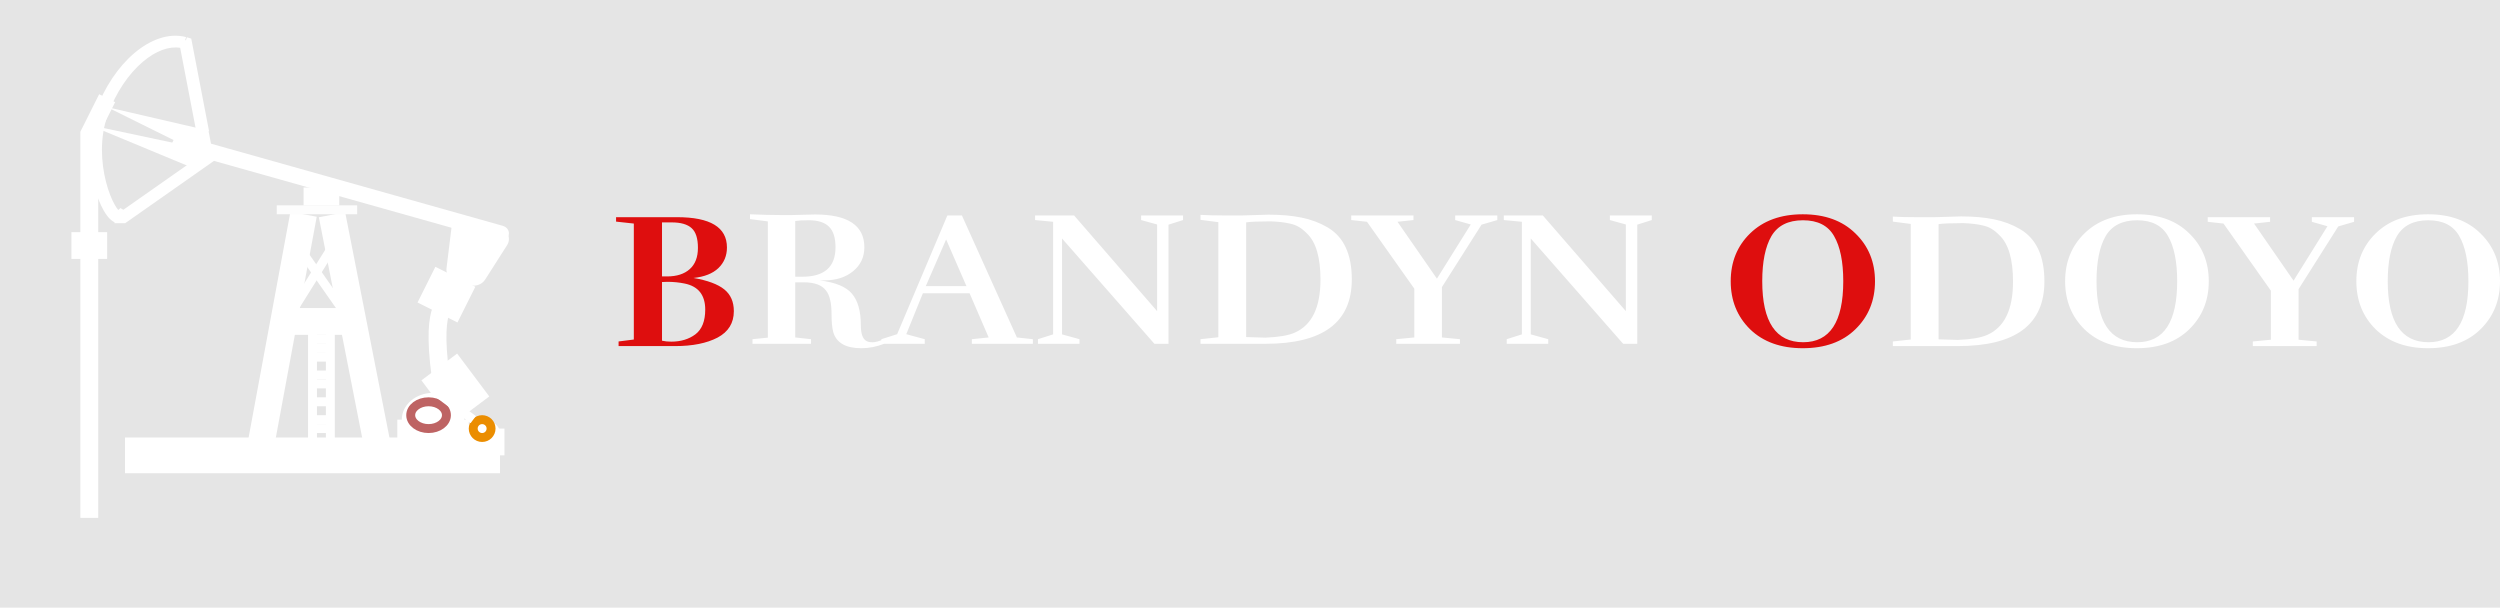
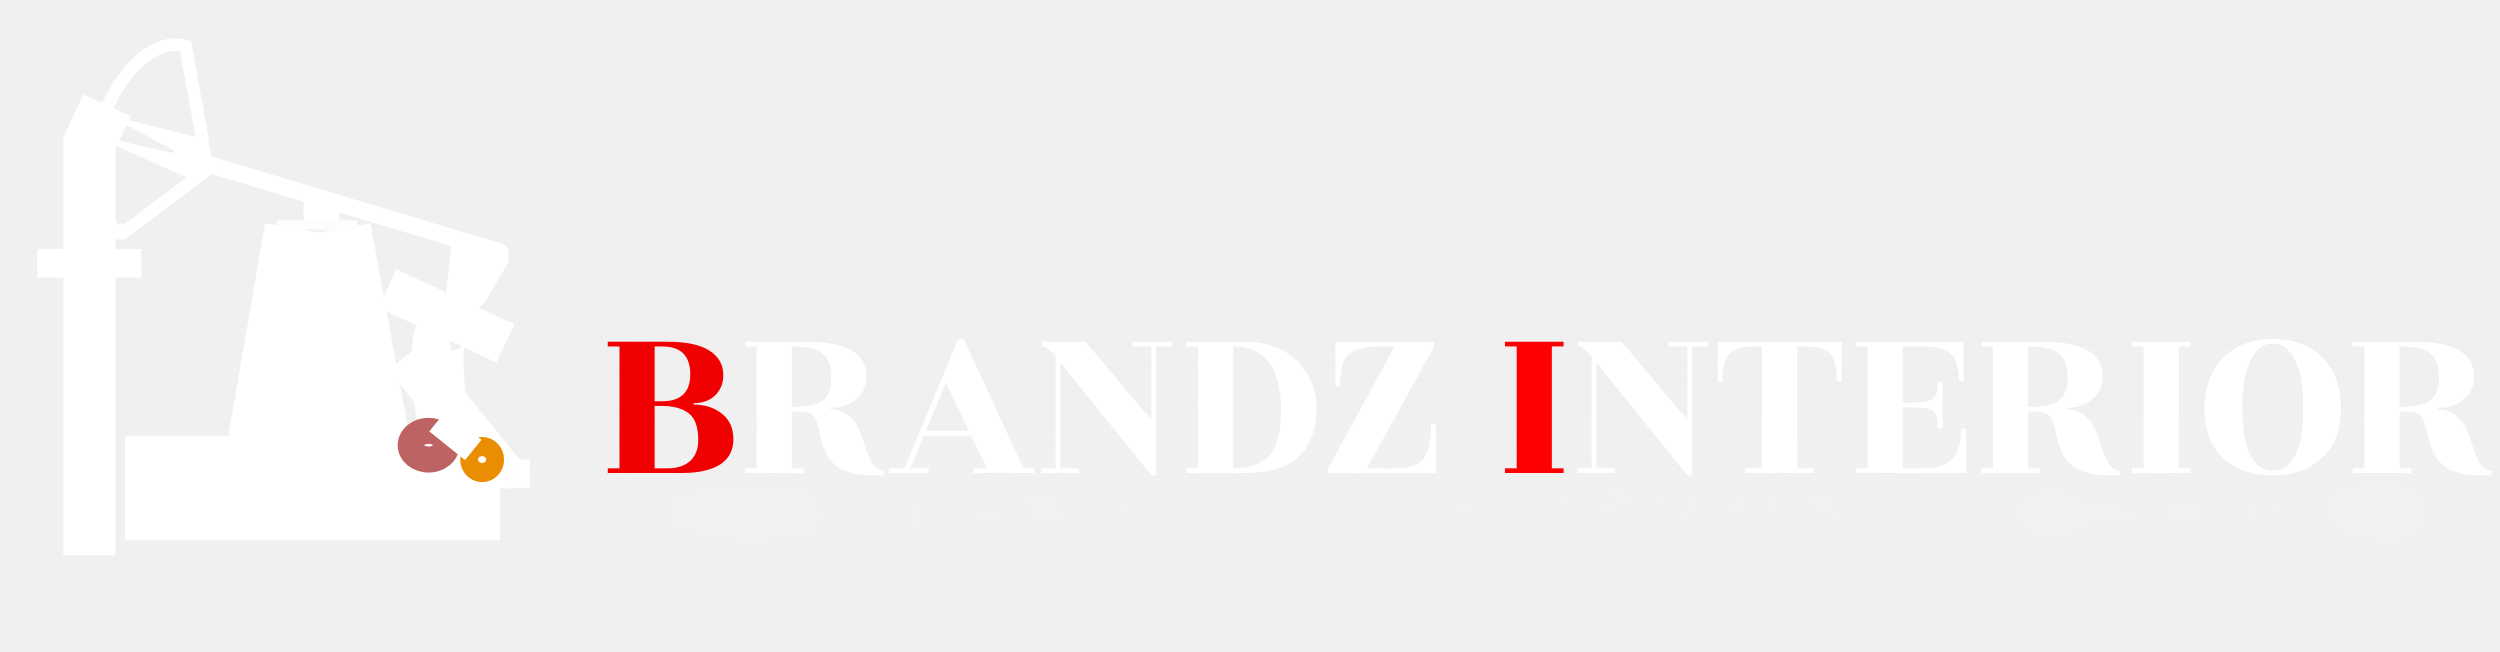
- <svg xmlns="http://www.w3.org/2000/svg" width="280" height="68" viewBox="0 0 280 68" fill="none">
-   <rect width="280" height="68" fill="#E5E5E5" />
-   <path d="M14 51H35H56" stroke="white" stroke-width="4" />
-   <path d="M29 51L34 24" stroke="white" stroke-width="3" />
-   <path d="M37.183 24.046L42.547 51.334" stroke="white" stroke-width="3" />
-   <path d="M48.5 50C50.433 50 52 48.657 52 47C52 45.343 50.433 44 48.5 44C46.567 44 45 45.343 45 47C45 48.657 46.567 50 48.5 50Z" fill="white" />
-   <path d="M54 50C55.105 50 56 49.328 56 48.5C56 47.672 55.105 47 54 47C52.895 47 52 47.672 52 48.5C52 49.328 52.895 50 54 50Z" fill="white" />
-   <path d="M46 51V47" stroke="white" stroke-width="3" />
-   <path d="M53 51V48" stroke="white" stroke-width="3" />
-   <path d="M49 45L53 42" stroke="white" stroke-width="6" />
-   <path d="M51 51V47" stroke="white" stroke-width="3" />
-   <path d="M55 51V48" stroke="white" stroke-width="3" />
-   <path d="M50.75 24L55.934 25.46C56.862 25.721 57.282 26.695 56.796 27.456L54.336 31.314C53.982 31.869 53.25 32.128 52.573 31.938L51.065 31.513C50.372 31.318 49.929 30.705 50.009 30.052L50.75 24Z" fill="white" />
-   <path d="M51 31L49 35" stroke="white" stroke-width="5" />
-   <path fill-rule="evenodd" clip-rule="evenodd" d="M20.843 4.153C18.878 3.639 16.788 4.465 15.031 5.96C13.255 7.471 11.694 9.758 10.716 12.472C9.7 15.289 9.898 18.336 10.491 20.663C10.788 21.829 11.192 22.842 11.616 23.58C11.826 23.946 12.055 24.268 12.298 24.509C12.428 24.639 12.612 24.794 12.84 24.894L12.803 25H14.017L14.207 24.867L23.654 18.237L24 17.994L23.923 17.598L23.37 14.745L23.406 14.647L23.374 14.482L21.496 4.711L21.422 4.325L21.019 4.202C20.99 4.193 20.96 4.185 20.931 4.176L20.823 4.505L20.738 4.5L20.843 4.153ZM22.452 17.434L13.816 23.494L13.492 23.303L13.245 23.517C13.135 23.388 13.006 23.205 12.867 22.963C12.512 22.347 12.146 21.444 11.87 20.361C11.317 18.19 11.152 15.404 12.06 12.888C12.976 10.347 14.42 8.262 15.989 6.927C17.465 5.671 18.946 5.155 20.181 5.357L21.947 14.548L21.912 14.646L21.944 14.811L22.452 17.434Z" fill="white" />
-   <path d="M12 12L23 14.547L22.096 17L12 12Z" fill="white" />
-   <path d="M10 14L23 16.759L22.05 19L10 14Z" fill="white" />
-   <path fill-rule="evenodd" clip-rule="evenodd" d="M55.719 26.959L19 16.622L19.752 15L56.313 25.293C56.831 25.439 57.118 25.93 56.954 26.39C56.79 26.85 56.237 27.105 55.719 26.959Z" fill="white" />
-   <path d="M12 11L10 14.991V24.745V58" stroke="white" stroke-width="2" />
-   <path d="M40 23H31V24H40V23Z" fill="#FDFDFD" />
-   <path d="M38 21H34V23H38V21Z" fill="white" />
-   <path d="M31 36H40" stroke="white" stroke-width="3" />
-   <path d="M10 26V29" stroke="white" stroke-width="4" />
-   <path d="M37 28L32 36" stroke="white" />
-   <path d="M33.539 27.788L39.39 36.15" stroke="white" />
-   <path d="M35 36V51" stroke="white" />
-   <path d="M37 36V51" stroke="white" />
-   <path d="M35 38H37" stroke="white" />
-   <path d="M35 39H37" stroke="white" />
-   <path d="M35 39H37" stroke="white" />
-   <path d="M35 40H37" stroke="white" />
-   <path d="M35 42H37" stroke="white" />
-   <path d="M35 43H37" stroke="white" />
-   <path d="M35 45H37" stroke="white" />
-   <path d="M35 47H37" stroke="white" />
-   <path d="M35 48H37" stroke="white" />
-   <path d="M35 50H37" stroke="white" />
-   <path d="M50 34C50 34 47.75 34.444 50 46" stroke="white" stroke-width="2" />
-   <path d="M48 48C49.105 48 50 47.328 50 46.5C50 45.672 49.105 45 48 45C46.895 45 46 45.672 46 46.5C46 47.328 46.895 48 48 48Z" stroke="#BE6363" />
-   <path d="M54 49C54.552 49 55 48.552 55 48C55 47.448 54.552 47 54 47C53.448 47 53 47.448 53 48C53 48.552 53.448 49 54 49Z" stroke="#EB8D00" />
-   <path d="M53 47L49 44" stroke="white" />
-   <path d="M75.829 24.324C79.555 24.324 81.418 25.455 81.418 27.718C81.418 28.64 81.099 29.411 80.459 30.03C79.82 30.635 78.892 31.003 77.676 31.133C79.251 31.406 80.397 31.831 81.114 32.408C81.831 32.984 82.19 33.798 82.19 34.85C82.19 36.176 81.582 37.163 80.366 37.811C79.15 38.445 77.567 38.762 75.618 38.762H69.281V38.243L70.988 38.027V25.038L69 24.821V24.324H75.829ZM74.753 31.565L74.145 31.587V38.157C74.441 38.229 74.784 38.265 75.174 38.265C76.25 38.265 77.154 37.991 77.887 37.444C78.62 36.882 78.986 35.96 78.986 34.677C78.986 33.049 78.222 32.076 76.694 31.759C76.07 31.63 75.424 31.565 74.753 31.565ZM74.145 24.908V30.96H74.706C75.798 30.96 76.647 30.686 77.255 30.138C77.864 29.591 78.168 28.798 78.168 27.761C78.168 26.709 77.934 25.974 77.466 25.556C76.998 25.124 76.25 24.908 75.221 24.908H74.145ZM210 31.5C210 33.661 209.267 35.455 207.802 36.882C206.352 38.294 204.387 39 201.908 39C199.445 39 197.48 38.294 196.015 36.882C194.565 35.455 193.84 33.661 193.84 31.5C193.84 29.339 194.565 27.552 196.015 26.14C197.48 24.713 199.445 24 201.908 24C204.387 24 206.352 24.713 207.802 26.14C209.267 27.552 210 29.339 210 31.5ZM201.955 38.33C204.949 38.33 206.445 36.053 206.445 31.5C206.445 29.31 206.102 27.624 205.416 26.442C204.746 25.261 203.584 24.67 201.932 24.67C200.279 24.67 199.102 25.261 198.4 26.442C197.714 27.624 197.371 29.31 197.371 31.5C197.371 36.053 198.899 38.33 201.955 38.33Z" fill="#DE0E0E" />
-   <path d="M89.067 30.994H89.858C92.337 30.994 93.577 29.897 93.577 27.702C93.577 26.64 93.337 25.872 92.856 25.399C92.376 24.911 91.617 24.667 90.578 24.667C89.912 24.667 89.408 24.696 89.067 24.753V30.994ZM88.672 24.086L91.276 24.021C94.964 24.021 96.808 25.248 96.808 27.702C96.808 28.792 96.389 29.681 95.553 30.37C94.716 31.059 93.639 31.403 92.322 31.403H91.787C93.554 31.618 94.762 32.113 95.413 32.888C96.08 33.663 96.413 34.839 96.413 36.417C96.413 37.393 96.63 37.989 97.064 38.204C97.219 38.29 97.443 38.333 97.738 38.333C98.048 38.333 98.466 38.218 98.993 37.989L99.016 38.505C98.179 38.835 97.327 39 96.459 39C94.724 39 93.678 38.397 93.321 37.192C93.197 36.69 93.135 36.066 93.135 35.32C93.135 34.559 93.081 33.978 92.972 33.577C92.88 33.161 92.732 32.824 92.531 32.565C92.082 31.934 91.237 31.618 89.997 31.618H89.067V37.795L90.834 37.989V38.505H84.279V37.989L85.999 37.816V24.796L84 24.538V24C85.302 24.057 86.472 24.086 87.51 24.086H88.672ZM115.682 38.505H108.848V37.989L110.731 37.795L108.592 32.845H103.362L101.503 37.429L103.572 37.989V38.505H98.713V37.989L100.48 37.429L106.105 24.129H107.732L113.892 37.795L115.682 37.989V38.505ZM108.244 32.049L105.966 26.819L103.688 32.049H108.244ZM127.806 24.129H132.501V24.646L130.874 25.162V38.505H129.293L118.949 26.712V37.45L120.902 37.989V38.505H116.253V37.989L117.95 37.45V24.839L115.927 24.646V24.129H120.297L129.595 34.846V25.141L127.806 24.646V24.129ZM151.403 31.296C151.403 36.102 148.18 38.505 141.733 38.505H134.457V37.989L136.456 37.773V24.882L134.457 24.624V24.065C135.17 24.108 135.999 24.129 136.944 24.129H139.176L142.058 24.043C143.469 24.043 144.701 24.151 145.754 24.366C146.824 24.581 147.8 24.947 148.683 25.463C150.496 26.525 151.403 28.469 151.403 31.296ZM147.893 31.317C147.893 28.835 147.389 27.113 146.382 26.152C146.056 25.822 145.754 25.578 145.475 25.42C145.196 25.248 144.848 25.119 144.429 25.033C143.856 24.904 143.182 24.825 142.407 24.796H142.058C140.927 24.796 140.098 24.832 139.571 24.904V37.752L141.733 37.816C143.205 37.759 144.298 37.572 145.01 37.257C146.932 36.41 147.893 34.43 147.893 31.317ZM163.516 38.505H156.38V37.989L158.402 37.795V32.329L153.103 24.839L151.336 24.646V24.129H158.309V24.646L156.52 24.839L160.936 31.209L164.725 25.141L162.982 24.646V24.129H167.7V24.646L165.934 25.162L161.494 32.156V37.795L163.516 37.989V38.505ZM180.305 24.129H185V24.646L183.373 25.162V38.505H181.792L171.448 26.712V37.45L173.401 37.989V38.505H168.752V37.989L170.449 37.45V24.839L168.426 24.646V24.129H172.796L182.094 34.846V25.141L180.305 24.646V24.129Z" fill="white" />
-   <path d="M228.974 31.522C228.974 36.349 225.745 38.762 219.288 38.762H212V38.243L214.002 38.027V25.081L212 24.821V24.259C212.714 24.303 213.545 24.324 214.491 24.324H216.727L219.614 24.238C221.027 24.238 222.261 24.346 223.316 24.562C224.387 24.778 225.365 25.145 226.25 25.664C228.066 26.73 228.974 28.683 228.974 31.522ZM225.458 31.543C225.458 29.05 224.954 27.321 223.945 26.356C223.619 26.024 223.316 25.779 223.037 25.621C222.757 25.448 222.408 25.318 221.989 25.232C221.415 25.102 220.739 25.023 219.963 24.994H219.614C218.481 24.994 217.65 25.03 217.123 25.102V38.006L219.288 38.071C220.763 38.013 221.857 37.826 222.571 37.509C224.496 36.658 225.458 34.67 225.458 31.543ZM247.383 31.5C247.383 33.661 246.653 35.455 245.195 36.882C243.751 38.294 241.795 39 239.327 39C236.874 39 234.918 38.294 233.459 36.882C232.015 35.455 231.294 33.661 231.294 31.5C231.294 29.339 232.015 27.552 233.459 26.14C234.918 24.713 236.874 24 239.327 24C241.795 24 243.751 24.713 245.195 26.14C246.653 27.552 247.383 29.339 247.383 31.5ZM239.373 38.33C242.354 38.33 243.844 36.053 243.844 31.5C243.844 29.31 243.502 27.624 242.819 26.442C242.152 25.261 240.995 24.67 239.35 24.67C237.705 24.67 236.533 25.261 235.834 26.442C235.151 27.624 234.81 29.31 234.81 31.5C234.81 36.053 236.331 38.33 239.373 38.33ZM259.464 38.762H252.316V38.243L254.341 38.049V32.559L249.032 25.038L247.264 24.843V24.324H254.249V24.843L252.454 25.038L256.878 31.435L260.674 25.34L258.928 24.843V24.324H263.655V24.843L261.884 25.362L257.439 32.386V38.049L259.464 38.243V38.762ZM280 31.5C280 33.661 279.272 35.455 277.812 36.882C276.369 38.294 274.412 39 271.945 39C269.493 39 267.536 38.294 266.078 36.882C264.632 35.455 263.912 33.661 263.912 31.5C263.912 29.339 264.632 27.552 266.078 26.14C267.536 24.713 269.493 24 271.945 24C274.412 24 276.369 24.713 277.812 26.14C279.272 27.552 280 29.339 280 31.5ZM271.991 38.33C274.972 38.33 276.461 36.053 276.461 31.5C276.461 29.31 276.119 27.624 275.438 26.442C274.771 25.261 273.614 24.67 271.967 24.67C270.323 24.67 269.151 25.261 268.453 26.442C267.769 27.624 267.427 29.31 267.427 31.5C267.427 36.053 268.95 38.33 271.991 38.33Z" fill="white" />
+ <svg xmlns="http://www.w3.org/2000/svg" width="288" height="75" viewBox="0 0 96 25" fill="none">
+   <g clip-path="url(#clip0)">
+     <path d="M4.8 18.75H12H19.2" stroke="white" stroke-width="4" />
+     <path d="M9.943 18.75L11.657 8.824" stroke="white" stroke-width="3" />
+     <path d="M12.748 8.84L14.587 18.873" stroke="white" stroke-width="3" />
+     <path d="M16.629 18.382C17.291 18.382 17.829 17.889 17.829 17.279C17.829 16.67 17.291 16.177 16.629 16.177C15.966 16.177 15.429 16.67 15.429 17.279C15.429 17.889 15.966 18.382 16.629 18.382Z" fill="white" />
+     <path d="M18.514 18.382C18.893 18.382 19.2 18.136 19.2 17.831C19.2 17.526 18.893 17.279 18.514 17.279C18.136 17.279 17.829 17.526 17.829 17.831C17.829 18.136 18.136 18.382 18.514 18.382Z" fill="white" />
+     <path d="M15.771 18.75V17.279" stroke="white" stroke-width="3" />
+     <path d="M18.171 18.75V17.647" stroke="white" stroke-width="3" />
+     <path d="M16.8 16.544L18.171 15.441" stroke="white" stroke-width="6" />
+     <path d="M17.486 18.75V17.279" stroke="white" stroke-width="3" />
+     <path d="M18.857 18.75V17.647" stroke="white" stroke-width="3" />
+     <path d="M17.393 8.896L19.171 9.431C19.489 9.527 19.633 9.885 19.467 10.165L18.625 11.584C18.504 11.788 18.253 11.884 18.021 11.814L17.504 11.658C17.266 11.587 17.114 11.362 17.141 11.121L17.393 8.896Z" fill="white" />
+     <path d="M17.486 11.397L16.8 12.868" stroke="white" stroke-width="5" />
+     <path fill-rule="evenodd" clip-rule="evenodd" d="M7.146 1.527C6.472 1.338 5.756 1.641 5.153 2.191C4.545 2.747 4.009 3.588 3.674 4.585C3.326 5.621 3.394 6.741 3.597 7.597C3.699 8.025 3.837 8.398 3.982 8.669C4.055 8.804 4.133 8.922 4.216 9.011C4.261 9.058 4.324 9.115 4.402 9.152L4.39 9.191H4.806L4.871 9.142L8.11 6.705L8.229 6.615L8.202 6.47L8.013 5.421L8.025 5.385L8.014 5.324L7.37 1.732L7.345 1.59L7.207 1.545C7.197 1.542 7.186 1.538 7.176 1.535L7.139 1.656L7.11 1.654L7.146 1.527ZM7.698 6.409L4.737 8.638L4.626 8.567L4.541 8.646C4.503 8.599 4.459 8.531 4.411 8.442C4.29 8.216 4.164 7.884 4.07 7.486C3.88 6.687 3.824 5.663 4.135 4.738C4.449 3.804 4.944 3.038 5.482 2.547C5.988 2.085 6.496 1.895 6.919 1.969L7.525 5.348L7.513 5.385L7.524 5.445L7.698 6.409Z" fill="white" />
+     <path d="M4.114 4.412L7.886 5.348L7.576 6.25L4.114 4.412Z" fill="white" />
+     <path d="M3.429 5.147L7.886 6.162L7.56 6.985L3.429 5.147Z" fill="white" />
+     <path fill-rule="evenodd" clip-rule="evenodd" d="M19.098 9.983L6.505 6.194L6.762 5.598L19.301 9.37C19.478 9.423 19.577 9.604 19.521 9.773C19.465 9.942 19.275 10.036 19.098 9.983Z" fill="white" />
+     <path d="M4.114 4.044L3.429 5.511V9.098V21.323" stroke="white" stroke-width="2" />
+     <path d="M13.714 8.456H10.629V8.824H13.714V8.456Z" fill="#FDFDFD" />
+     <path d="M13.029 7.721H11.657V8.456H13.029V7.721Z" fill="white" />
+     <path d="M10.629 13.235H13.714" stroke="white" stroke-width="3" />
+     <path d="M3.429 9.559V10.662" stroke="white" stroke-width="4" />
+     <path d="M12.686 10.294L10.971 13.235" stroke="white" />
+     <path d="M11.499 10.216L13.505 13.29" stroke="white" />
+     <path d="M12 13.235V18.75" stroke="white" />
+     <path d="M12.686 13.235V18.75" stroke="white" />
+     <path d="M12 13.971H12.686" stroke="white" />
+     <path d="M12 14.338H12.686" stroke="white" />
+     <path d="M12 14.338H12.686" stroke="white" />
+     <path d="M12 14.706H12.686" stroke="white" />
+     <path d="M12 15.441H12.686" stroke="white" />
+     <path d="M12 15.809H12.686" stroke="white" />
+     <path d="M12 16.544H12.686" stroke="white" />
+     <path d="M12 17.279H12.686" stroke="white" />
+     <path d="M12 17.647H12.686" stroke="white" />
+     <path d="M12 18.382H12.686" stroke="white" />
+     <path d="M17.143 12.5C17.143 12.5 16.371 12.663 17.143 16.912" stroke="white" stroke-width="2" />
+     <path d="M16.457 17.647C16.836 17.647 17.143 17.4 17.143 17.096C17.143 16.791 16.836 16.544 16.457 16.544C16.078 16.544 15.771 16.791 15.771 17.096C15.771 17.4 16.078 17.647 16.457 17.647Z" stroke="#BE6363" />
+     <path d="M18.514 18.015C18.704 18.015 18.857 17.85 18.857 17.647C18.857 17.444 18.704 17.279 18.514 17.279C18.325 17.279 18.171 17.444 18.171 17.647C18.171 17.85 18.325 18.015 18.514 18.015Z" stroke="#EB8D00" />
+     <path d="M18.171 17.279L16.8 16.177" stroke="white" />
+     <g filter="url(#filter0_d)">
+       <path d="M25.138 15.409H25.417C26.143 15.409 26.506 15.064 26.506 14.374C26.506 13.66 26.143 13.303 25.417 13.303H25.138V15.409ZM25.138 17.983H25.642C26.002 17.983 26.287 17.89 26.497 17.704C26.707 17.518 26.812 17.248 26.812 16.894C26.812 16.396 26.689 16.054 26.443 15.868C26.197 15.682 25.858 15.589 25.426 15.589H25.138V17.983ZM23.338 18.163V17.983H23.788V13.303H23.338V13.123H25.606C26.35 13.123 26.896 13.237 27.244 13.465C27.598 13.693 27.775 14.005 27.775 14.401C27.775 14.719 27.67 14.98 27.46 15.184C27.256 15.382 26.98 15.481 26.632 15.481V15.535C27.064 15.535 27.427 15.652 27.721 15.886C28.015 16.114 28.162 16.441 28.162 16.867C28.162 17.293 27.991 17.617 27.649 17.839C27.307 18.055 26.818 18.163 26.182 18.163H23.338Z" fill="#F00000" />
+       <path d="M30.41 13.303V15.625C31.009 15.625 31.412 15.538 31.616 15.364C31.82 15.19 31.922 14.899 31.922 14.491C31.922 14.083 31.817 13.783 31.607 13.591C31.396 13.399 30.997 13.303 30.41 13.303ZM33.947 18.253H33.55C32.8 18.253 32.279 18.091 31.985 17.767C31.75 17.515 31.591 17.182 31.508 16.768C31.471 16.594 31.433 16.435 31.39 16.291C31.294 15.967 31.099 15.805 30.805 15.805H30.41V17.983H30.86V18.163H28.61V17.983H29.059V13.303H28.61V13.123H30.977C32.507 13.123 33.272 13.57 33.272 14.464C33.272 14.818 33.142 15.106 32.885 15.328C32.627 15.55 32.297 15.661 31.895 15.661V15.724C32.495 15.724 32.911 16.12 33.145 16.912C33.266 17.332 33.386 17.632 33.505 17.812C33.632 17.986 33.779 18.073 33.947 18.073V18.253ZM39.732 17.983V18.163H37.365V17.983H37.896L37.293 16.732H35.475L34.953 17.983H35.664V18.163H34.125V17.983H34.728L36.789 13.033H37.014L39.3 17.983H39.732ZM35.556 16.543H37.203L36.321 14.707L35.556 16.543ZM40.718 17.983H41.438V18.163H39.998V17.983H40.538V13.699C40.346 13.435 40.166 13.303 39.998 13.303V13.123H41.681L44.21 16.12V13.303H43.49V13.123H45.02V13.303H44.39V18.253H44.21L40.718 13.924V17.983ZM47.807 18.163H45.557V17.983H46.007V13.303H45.557V13.123H47.807C48.251 13.123 48.65 13.198 49.004 13.348C49.364 13.492 49.655 13.684 49.877 13.924C50.327 14.422 50.552 14.986 50.552 15.616C50.552 16.468 50.327 17.107 49.877 17.533C49.427 17.953 48.737 18.163 47.807 18.163ZM47.357 17.983C48.005 17.983 48.473 17.809 48.761 17.461C49.049 17.107 49.193 16.534 49.193 15.742C49.193 14.944 49.037 14.338 48.725 13.924C48.413 13.51 47.957 13.303 47.357 13.303V17.983ZM54.955 16.273H55.135V18.163H51.004V17.983L53.551 13.303H52.975C52.417 13.303 52.024 13.402 51.796 13.6C51.568 13.798 51.454 14.209 51.454 14.833H51.274V13.123H55.072V13.303L52.489 17.983H53.434C53.716 17.983 53.944 17.965 54.118 17.929C54.292 17.887 54.448 17.809 54.586 17.695C54.832 17.479 54.955 17.005 54.955 16.273ZM61.302 17.983H62.022V18.163H60.582V17.983H61.122V13.699C60.93 13.435 60.75 13.303 60.582 13.303V13.123H62.265L64.794 16.12V13.303H64.074V13.123H65.604V13.303H64.974V18.253H64.794L61.302 13.924V17.983ZM70.542 14.653C70.542 14.119 70.452 13.762 70.272 13.582C70.098 13.396 69.768 13.303 69.282 13.303H69.012V17.983H69.642V18.163H67.032V17.983H67.662V13.303H67.392C66.912 13.303 66.582 13.396 66.402 13.582C66.228 13.762 66.141 14.119 66.141 14.653H65.961V13.123H70.722V14.653H70.542ZM73.965 17.983C74.865 17.983 75.315 17.473 75.315 16.453H75.495V18.163H71.265V17.983H71.715V13.303H71.265V13.123H75.405V14.653H75.225C75.225 14.119 75.117 13.762 74.901 13.582C74.691 13.396 74.349 13.303 73.875 13.303H73.065V15.463H73.425C73.857 15.463 74.13 15.409 74.244 15.301C74.358 15.193 74.415 14.977 74.415 14.653H74.595V16.453H74.415C74.415 16.117 74.358 15.898 74.244 15.796C74.13 15.694 73.857 15.643 73.425 15.643H73.065V17.983H73.965ZM77.879 13.303V15.625C78.479 15.625 78.881 15.538 79.085 15.364C79.289 15.19 79.391 14.899 79.391 14.491C79.391 14.083 79.286 13.783 79.076 13.591C78.866 13.399 78.467 13.303 77.879 13.303ZM81.416 18.253H81.02C80.27 18.253 79.748 18.091 79.454 17.767C79.22 17.515 79.061 17.182 78.977 16.768C78.941 16.594 78.902 16.435 78.86 16.291C78.764 15.967 78.569 15.805 78.275 15.805H77.879V17.983H78.329V18.163H76.079V17.983H76.529V13.303H76.079V13.123H78.446C79.976 13.123 80.741 13.57 80.741 14.464C80.741 14.818 80.612 15.106 80.354 15.328C80.096 15.55 79.766 15.661 79.364 15.661V15.724C79.964 15.724 80.381 16.12 80.615 16.912C80.735 17.332 80.855 17.632 80.975 17.812C81.101 17.986 81.248 18.073 81.416 18.073V18.253ZM84.115 18.163H81.865V17.983H82.315V13.303H81.865V13.123H84.115V13.303H83.665V17.983H84.115V18.163ZM88.444 15.634C88.444 14.866 88.339 14.269 88.129 13.843C87.925 13.411 87.64 13.195 87.274 13.195C86.914 13.195 86.629 13.411 86.419 13.843C86.209 14.275 86.104 14.878 86.104 15.652C86.104 16.426 86.203 17.023 86.401 17.443C86.605 17.863 86.896 18.073 87.274 18.073C88.054 18.073 88.444 17.26 88.444 15.634ZM89.893 15.688C89.893 16.51 89.65 17.143 89.164 17.587C88.678 18.031 88.045 18.253 87.265 18.253C86.485 18.253 85.855 18.034 85.375 17.596C84.895 17.152 84.655 16.519 84.655 15.697C84.655 14.869 84.895 14.215 85.375 13.735C85.855 13.255 86.491 13.015 87.283 13.015C88.081 13.015 88.714 13.255 89.182 13.735C89.656 14.209 89.893 14.86 89.893 15.688ZM92.144 13.303V15.625C92.744 15.625 93.146 15.538 93.35 15.364C93.554 15.19 93.656 14.899 93.656 14.491C93.656 14.083 93.551 13.783 93.341 13.591C93.131 13.399 92.732 13.303 92.144 13.303ZM95.681 18.253H95.285C94.535 18.253 94.013 18.091 93.719 17.767C93.485 17.515 93.326 17.182 93.242 16.768C93.206 16.594 93.167 16.435 93.125 16.291C93.029 15.967 92.834 15.805 92.54 15.805H92.144V17.983H92.594V18.163H90.344V17.983H90.794V13.303H90.344V13.123H92.711C94.241 13.123 95.006 13.57 95.006 14.464C95.006 14.818 94.877 15.106 94.619 15.328C94.361 15.55 94.031 15.661 93.629 15.661V15.724C94.229 15.724 94.646 16.12 94.88 16.912C95 17.332 95.12 17.632 95.24 17.812C95.366 17.986 95.513 18.073 95.681 18.073V18.253Z" fill="white" />
+       <path d="M60.041 18.163H57.791V17.983H58.241V13.303H57.791V13.123H60.041V13.303H59.591V17.983H60.041V18.163Z" fill="#FF0000" />
+     </g>
+   </g>
+   <defs>
+     <filter id="filter0_d" x="19.338" y="13.015" width="80.343" height="13.238" filterUnits="userSpaceOnUse" color-interpolation-filters="sRGB">
+       <feFlood flood-opacity="0" result="BackgroundImageFix" />
+       <feColorMatrix in="SourceAlpha" type="matrix" values="0 0 0 0 0 0 0 0 0 0 0 0 0 0 0 0 0 0 127 0" />
+       <feOffset dy="4" />
+       <feGaussianBlur stdDeviation="2" />
+       <feColorMatrix type="matrix" values="0 0 0 0 1 0 0 0 0 0.975 0 0 0 0 0.975 0 0 0 0.25 0" />
+       <feBlend mode="normal" in2="BackgroundImageFix" result="effect1_dropShadow" />
+       <feBlend mode="normal" in="SourceGraphic" in2="effect1_dropShadow" result="shape" />
+     </filter>
+     <clipPath id="clip0">
+       <rect width="96" height="25" fill="white" />
+     </clipPath>
+   </defs>
</svg>
